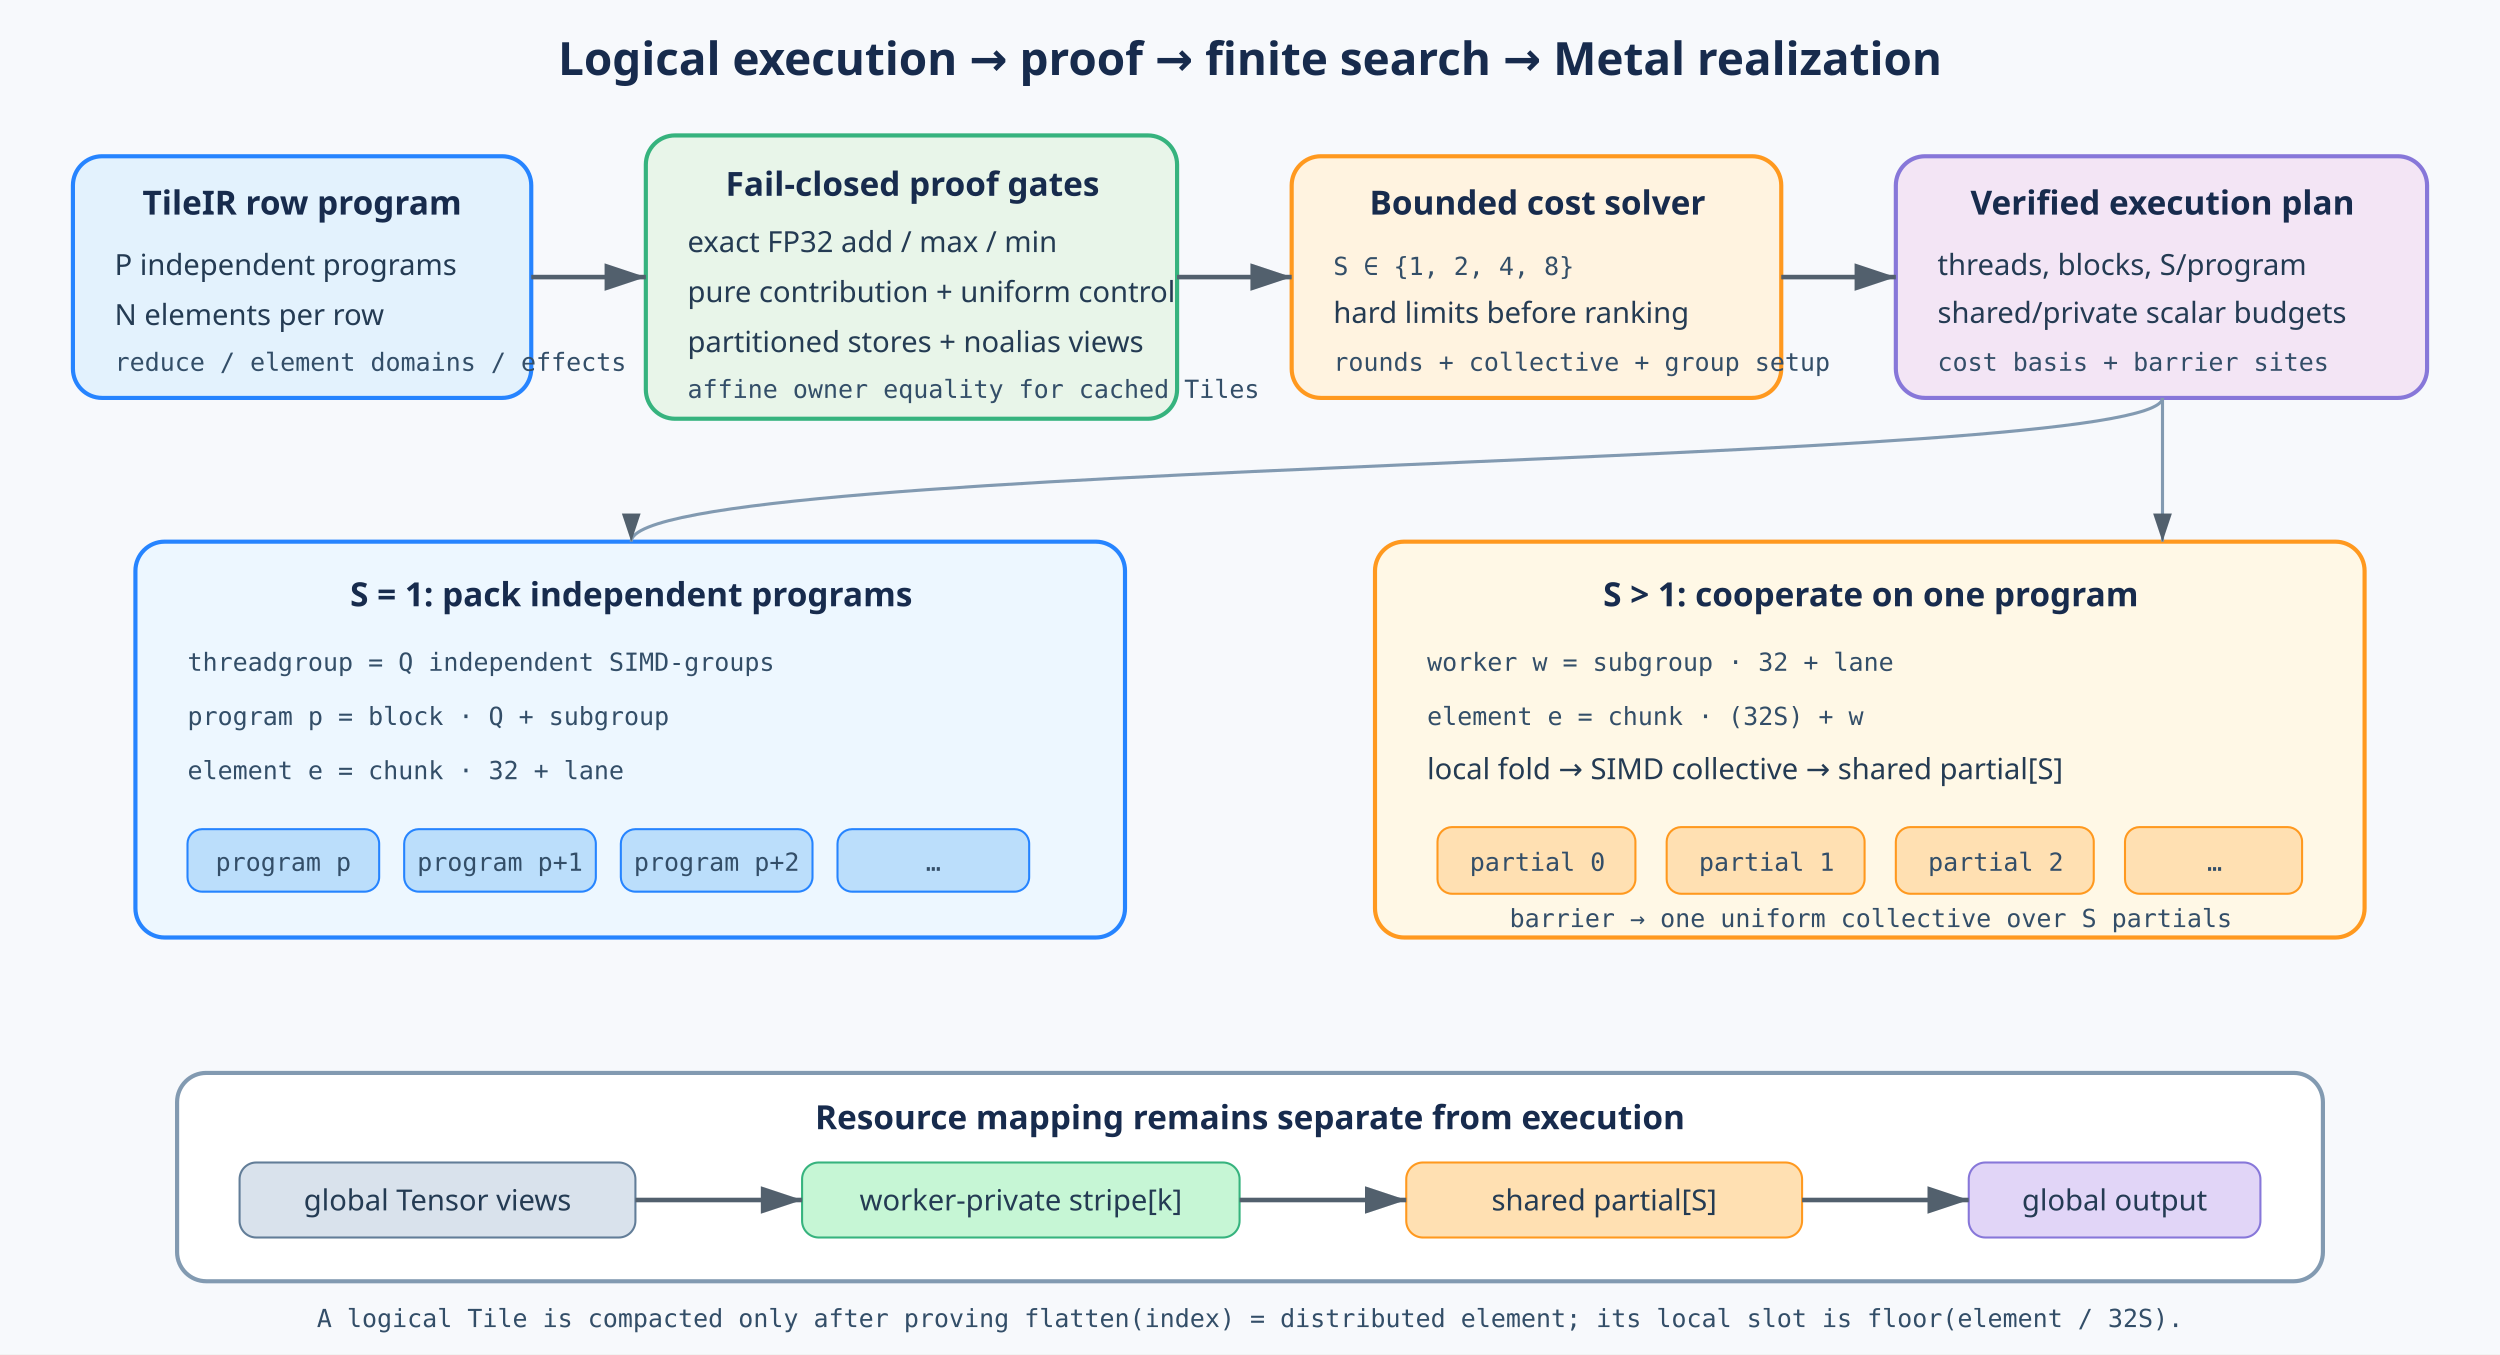
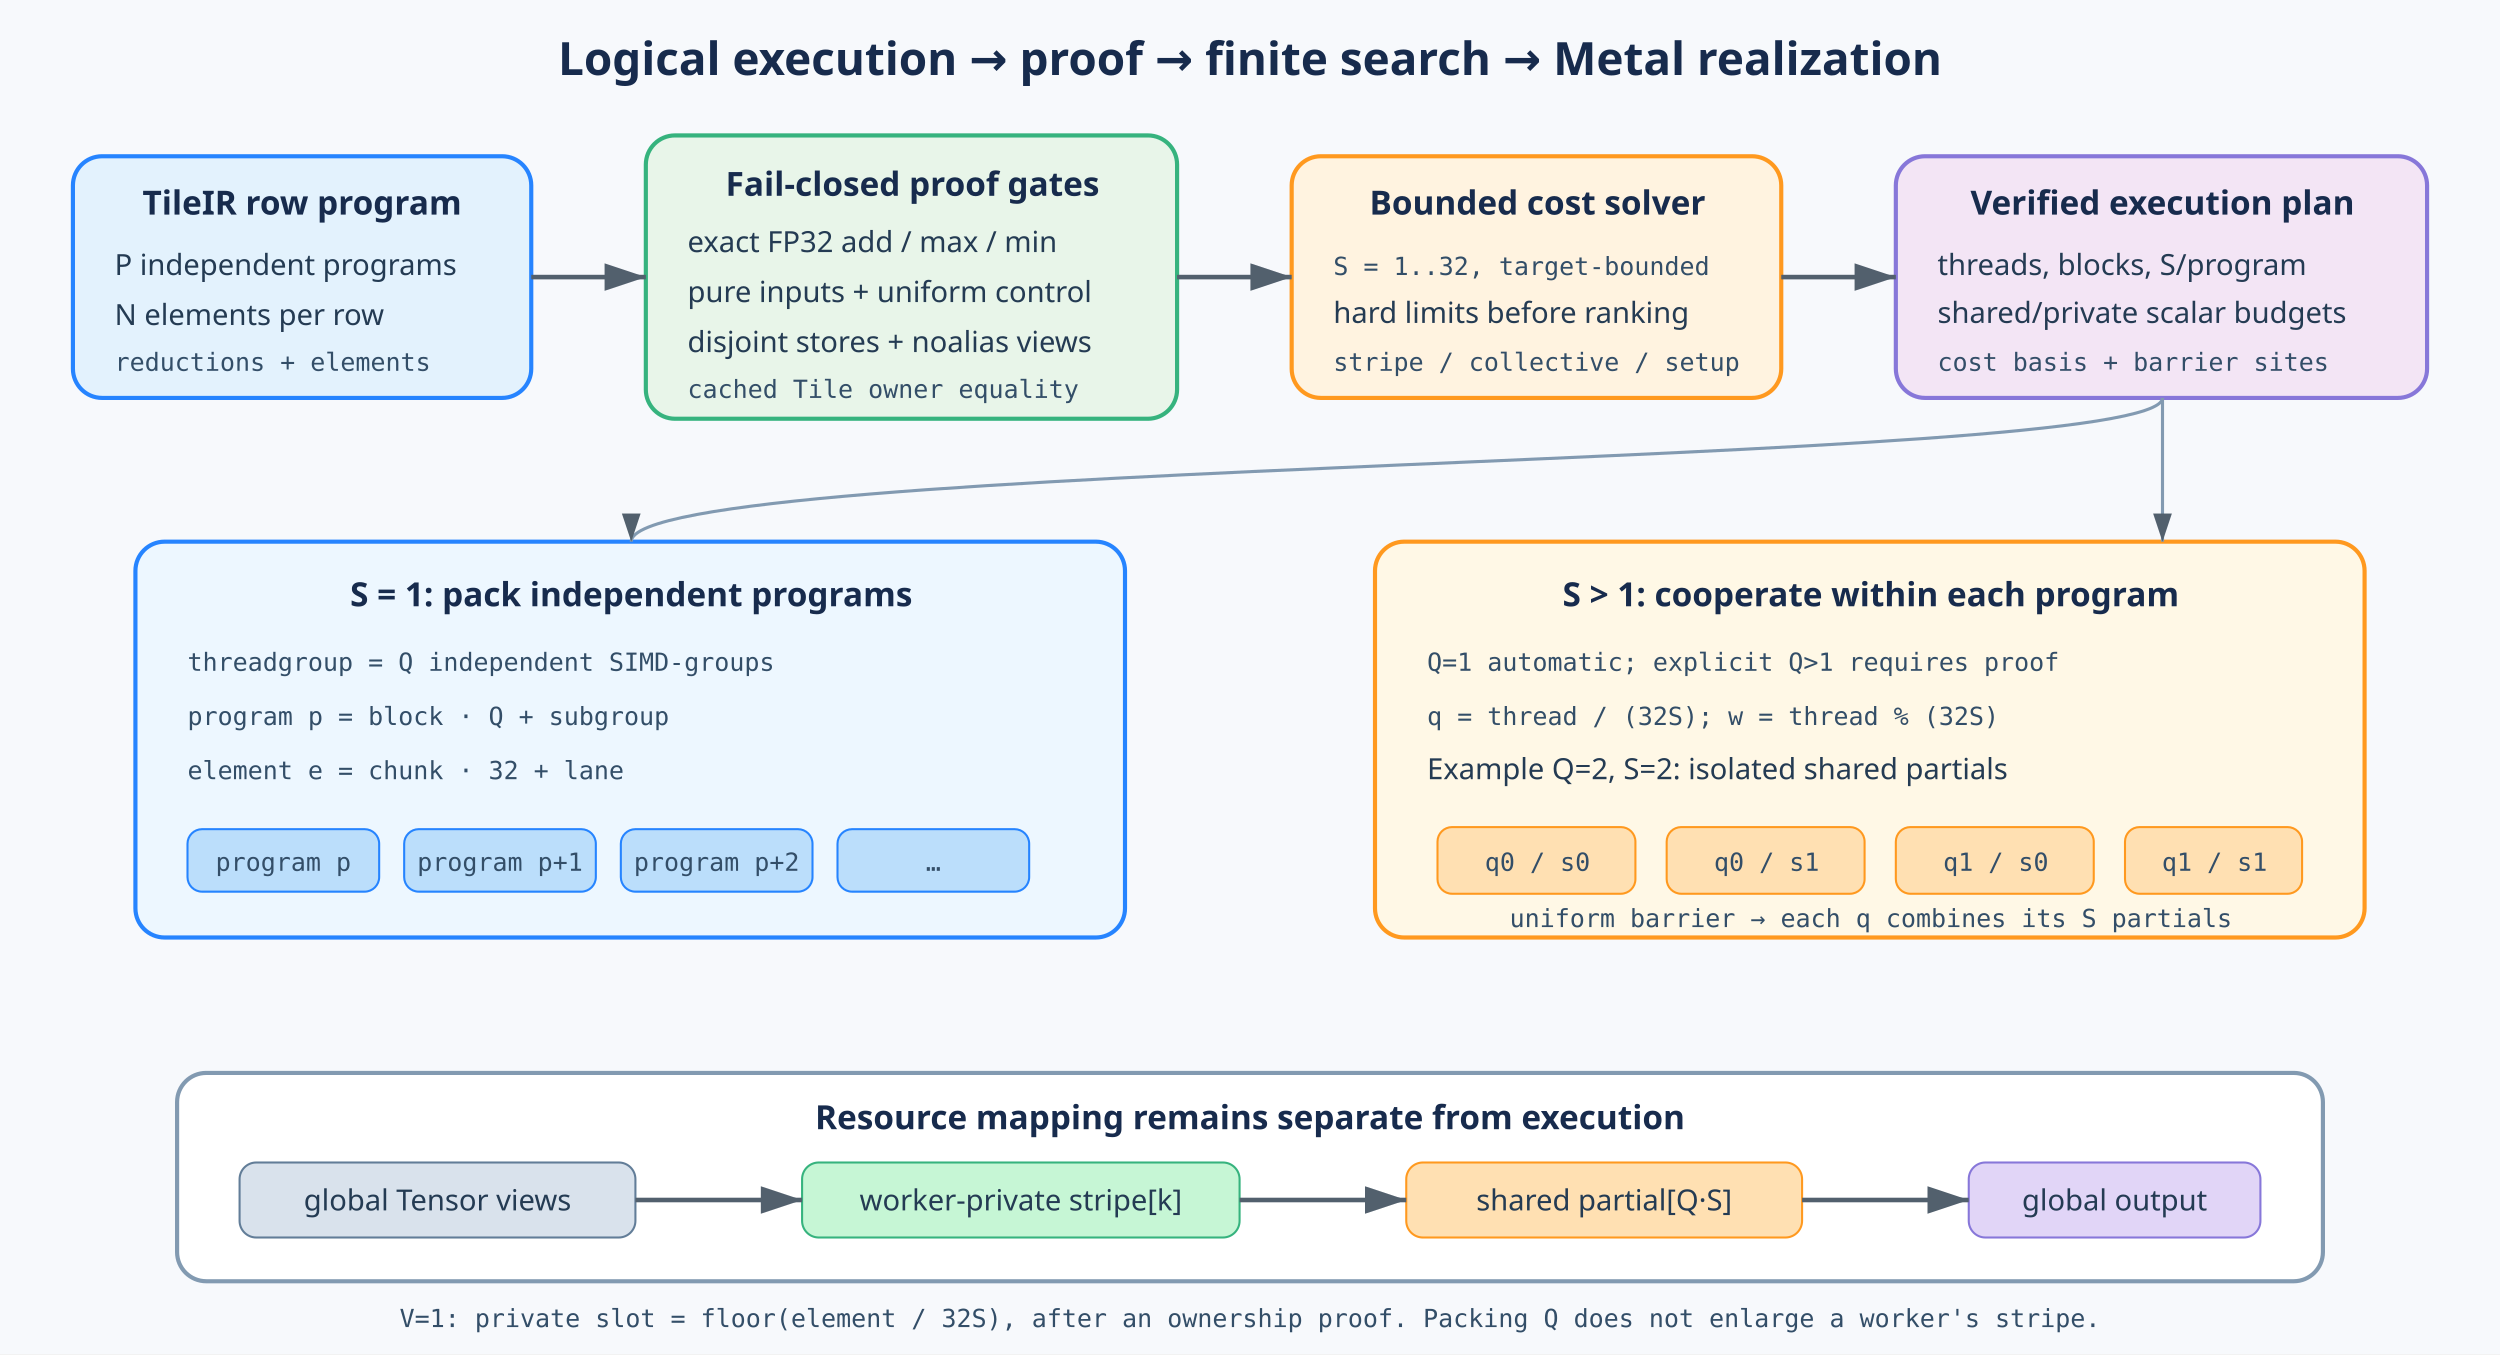
<svg xmlns="http://www.w3.org/2000/svg" width="1200" height="650" viewBox="0 0 1200 650" role="img" aria-labelledby="title desc">
  <defs>
    <marker id="arrow" markerWidth="10" markerHeight="10" refX="9" refY="3" orient="auto" markerUnits="strokeWidth">
      <path d="M0,0 L0,6 L9,3 z" fill="#52606d" />
    </marker>
    <style>
      .title { font: 700 22px system-ui, sans-serif; fill: #172b4d; }
      .head { font: 700 16px system-ui, sans-serif; fill: #172b4d; }
      .text { font: 14px system-ui, sans-serif; fill: #243b53; }
      .small { font: 12px ui-monospace, SFMono-Regular, Menlo, monospace; fill: #334e68; }
      .box { stroke-width: 2; rx: 14; ry: 14; }
      .arrow { stroke: #52606d; stroke-width: 2.2; fill: none; marker-end: url(#arrow); }
      .thin { stroke: #829ab1; stroke-width: 1.5; fill: none; marker-end: url(#arrow); }
    </style>
  </defs>
  <rect width="1200" height="650" fill="#f7f9fc" />
  <text x="600" y="36" text-anchor="middle" class="title">Logical execution → proof → finite search → Metal realization</text>
  <rect x="35" y="75" width="220" height="116" class="box" fill="#e3f2fd" stroke="#2684ff" />
  <text x="145" y="103" text-anchor="middle" class="head">TileIR row program</text>
  <text x="55" y="132" class="text">P independent programs</text>
  <text x="55" y="156" class="text">N elements per row</text>
-   <text x="55" y="178" class="small">reduce / element domains / effects</text>
+   <text x="55" y="178" class="small">reductions + elements</text>
  <rect x="310" y="65" width="255" height="136" class="box" fill="#e8f5e9" stroke="#36b37e" />
  <text x="438" y="94" text-anchor="middle" class="head">Fail-closed proof gates</text>
  <text x="330" y="121" class="text">exact FP32 add / max / min</text>
-   <text x="330" y="145" class="text">pure contribution + uniform control</text>
-   <text x="330" y="169" class="text">partitioned stores + noalias views</text>
-   <text x="330" y="191" class="small">affine owner equality for cached Tiles</text>
+   <text x="330" y="145" class="text">pure inputs + uniform control</text>
+   <text x="330" y="169" class="text">disjoint stores + noalias views</text>
+   <text x="330" y="191" class="small">cached Tile owner equality</text>
  <rect x="620" y="75" width="235" height="116" class="box" fill="#fff3e0" stroke="#ff991f" />
  <text x="738" y="103" text-anchor="middle" class="head">Bounded cost solver</text>
-   <text x="640" y="132" class="small">S ∈ {1, 2, 4, 8}</text>
+   <text x="640" y="132" class="small">S = 1..32, target-bounded</text>
  <text x="640" y="155" class="text">hard limits before ranking</text>
-   <text x="640" y="178" class="small">rounds + collective + group setup</text>
+   <text x="640" y="178" class="small">stripe / collective / setup</text>
  <rect x="910" y="75" width="255" height="116" class="box" fill="#f3e5f5" stroke="#8777d9" />
  <text x="1038" y="103" text-anchor="middle" class="head">Verified execution plan</text>
  <text x="930" y="132" class="text">threads, blocks, S/program</text>
  <text x="930" y="155" class="text">shared/private scalar budgets</text>
  <text x="930" y="178" class="small">cost basis + barrier sites</text>
  <path d="M255 133 H310" class="arrow" />
  <path d="M565 133 H620" class="arrow" />
  <path d="M855 133 H910" class="arrow" />
  <rect x="65" y="260" width="475" height="190" class="box" fill="#edf7ff" stroke="#2684ff" />
  <text x="303" y="291" text-anchor="middle" class="head">S = 1: pack independent programs</text>
  <text x="90" y="322" class="small">threadgroup = Q independent SIMD-groups</text>
  <text x="90" y="348" class="small">program p = block · Q + subgroup</text>
  <text x="90" y="374" class="small">element e = chunk · 32 + lane</text>
  <rect x="90" y="398" width="92" height="30" rx="7" fill="#bbdefb" stroke="#2684ff" />
  <rect x="194" y="398" width="92" height="30" rx="7" fill="#bbdefb" stroke="#2684ff" />
  <rect x="298" y="398" width="92" height="30" rx="7" fill="#bbdefb" stroke="#2684ff" />
  <rect x="402" y="398" width="92" height="30" rx="7" fill="#bbdefb" stroke="#2684ff" />
  <text x="136" y="418" text-anchor="middle" class="small">program p</text>
  <text x="240" y="418" text-anchor="middle" class="small">program p+1</text>
  <text x="344" y="418" text-anchor="middle" class="small">program p+2</text>
  <text x="448" y="418" text-anchor="middle" class="small">…</text>
  <rect x="660" y="260" width="475" height="190" class="box" fill="#fff8e6" stroke="#ff991f" />
-   <text x="898" y="291" text-anchor="middle" class="head">S &gt; 1: cooperate on one program</text>
-   <text x="685" y="322" class="small">worker w = subgroup · 32 + lane</text>
-   <text x="685" y="348" class="small">element e = chunk · (32S) + w</text>
-   <text x="685" y="374" class="text">local fold → SIMD collective → shared partial[S]</text>
+   <text x="898" y="291" text-anchor="middle" class="head">S &gt; 1: cooperate within each program</text>
+   <text x="685" y="322" class="small">Q=1 automatic; explicit Q&gt;1 requires proof</text>
+   <text x="685" y="348" class="small">q = thread / (32S); w = thread % (32S)</text>
+   <text x="685" y="374" class="text">Example Q=2, S=2: isolated shared partials</text>
  <rect x="690" y="397" width="95" height="32" rx="7" fill="#ffe0b2" stroke="#ff991f" />
  <rect x="800" y="397" width="95" height="32" rx="7" fill="#ffe0b2" stroke="#ff991f" />
  <rect x="910" y="397" width="95" height="32" rx="7" fill="#ffe0b2" stroke="#ff991f" />
  <rect x="1020" y="397" width="85" height="32" rx="7" fill="#ffe0b2" stroke="#ff991f" />
-   <text x="738" y="418" text-anchor="middle" class="small">partial 0</text>
-   <text x="848" y="418" text-anchor="middle" class="small">partial 1</text>
-   <text x="958" y="418" text-anchor="middle" class="small">partial 2</text>
-   <text x="1063" y="418" text-anchor="middle" class="small">…</text>
-   <text x="898" y="445" text-anchor="middle" class="small">barrier → one uniform collective over S partials</text>
+   <text x="738" y="418" text-anchor="middle" class="small">q0 / s0</text>
+   <text x="848" y="418" text-anchor="middle" class="small">q0 / s1</text>
+   <text x="958" y="418" text-anchor="middle" class="small">q1 / s0</text>
+   <text x="1063" y="418" text-anchor="middle" class="small">q1 / s1</text>
+   <text x="898" y="445" text-anchor="middle" class="small">uniform barrier → each q combines its S partials</text>
  <path d="M1038 191 C1038 225 303 220 303 260" class="thin" />
  <path d="M1038 191 V260" class="thin" />
  <rect x="85" y="515" width="1030" height="100" class="box" fill="#ffffff" stroke="#829ab1" />
  <text x="600" y="542" text-anchor="middle" class="head">Resource mapping remains separate from execution</text>
  <rect x="115" y="558" width="190" height="36" rx="8" fill="#d9e2ec" stroke="#627d98" />
  <text x="210" y="581" text-anchor="middle" class="text">global Tensor views</text>
  <rect x="385" y="558" width="210" height="36" rx="8" fill="#c6f6d5" stroke="#36b37e" />
  <text x="490" y="581" text-anchor="middle" class="text">worker-private stripe[k]</text>
  <rect x="675" y="558" width="190" height="36" rx="8" fill="#ffe0b2" stroke="#ff991f" />
-   <text x="770" y="581" text-anchor="middle" class="text">shared partial[S]</text>
+   <text x="770" y="581" text-anchor="middle" class="text">shared partial[Q·S]</text>
  <rect x="945" y="558" width="140" height="36" rx="8" fill="#e1d5f7" stroke="#8777d9" />
  <text x="1015" y="581" text-anchor="middle" class="text">global output</text>
  <path d="M305 576 H385" class="arrow" />
  <path d="M595 576 H675" class="arrow" />
  <path d="M865 576 H945" class="arrow" />
-   <text x="600" y="637" text-anchor="middle" class="small">A logical Tile is compacted only after proving flatten(index) = distributed element; its local slot is floor(element / 32S).</text>
+   <text x="600" y="637" text-anchor="middle" class="small">V=1: private slot = floor(element / 32S), after an ownership proof. Packing Q does not enlarge a worker's stripe.</text>
</svg>
